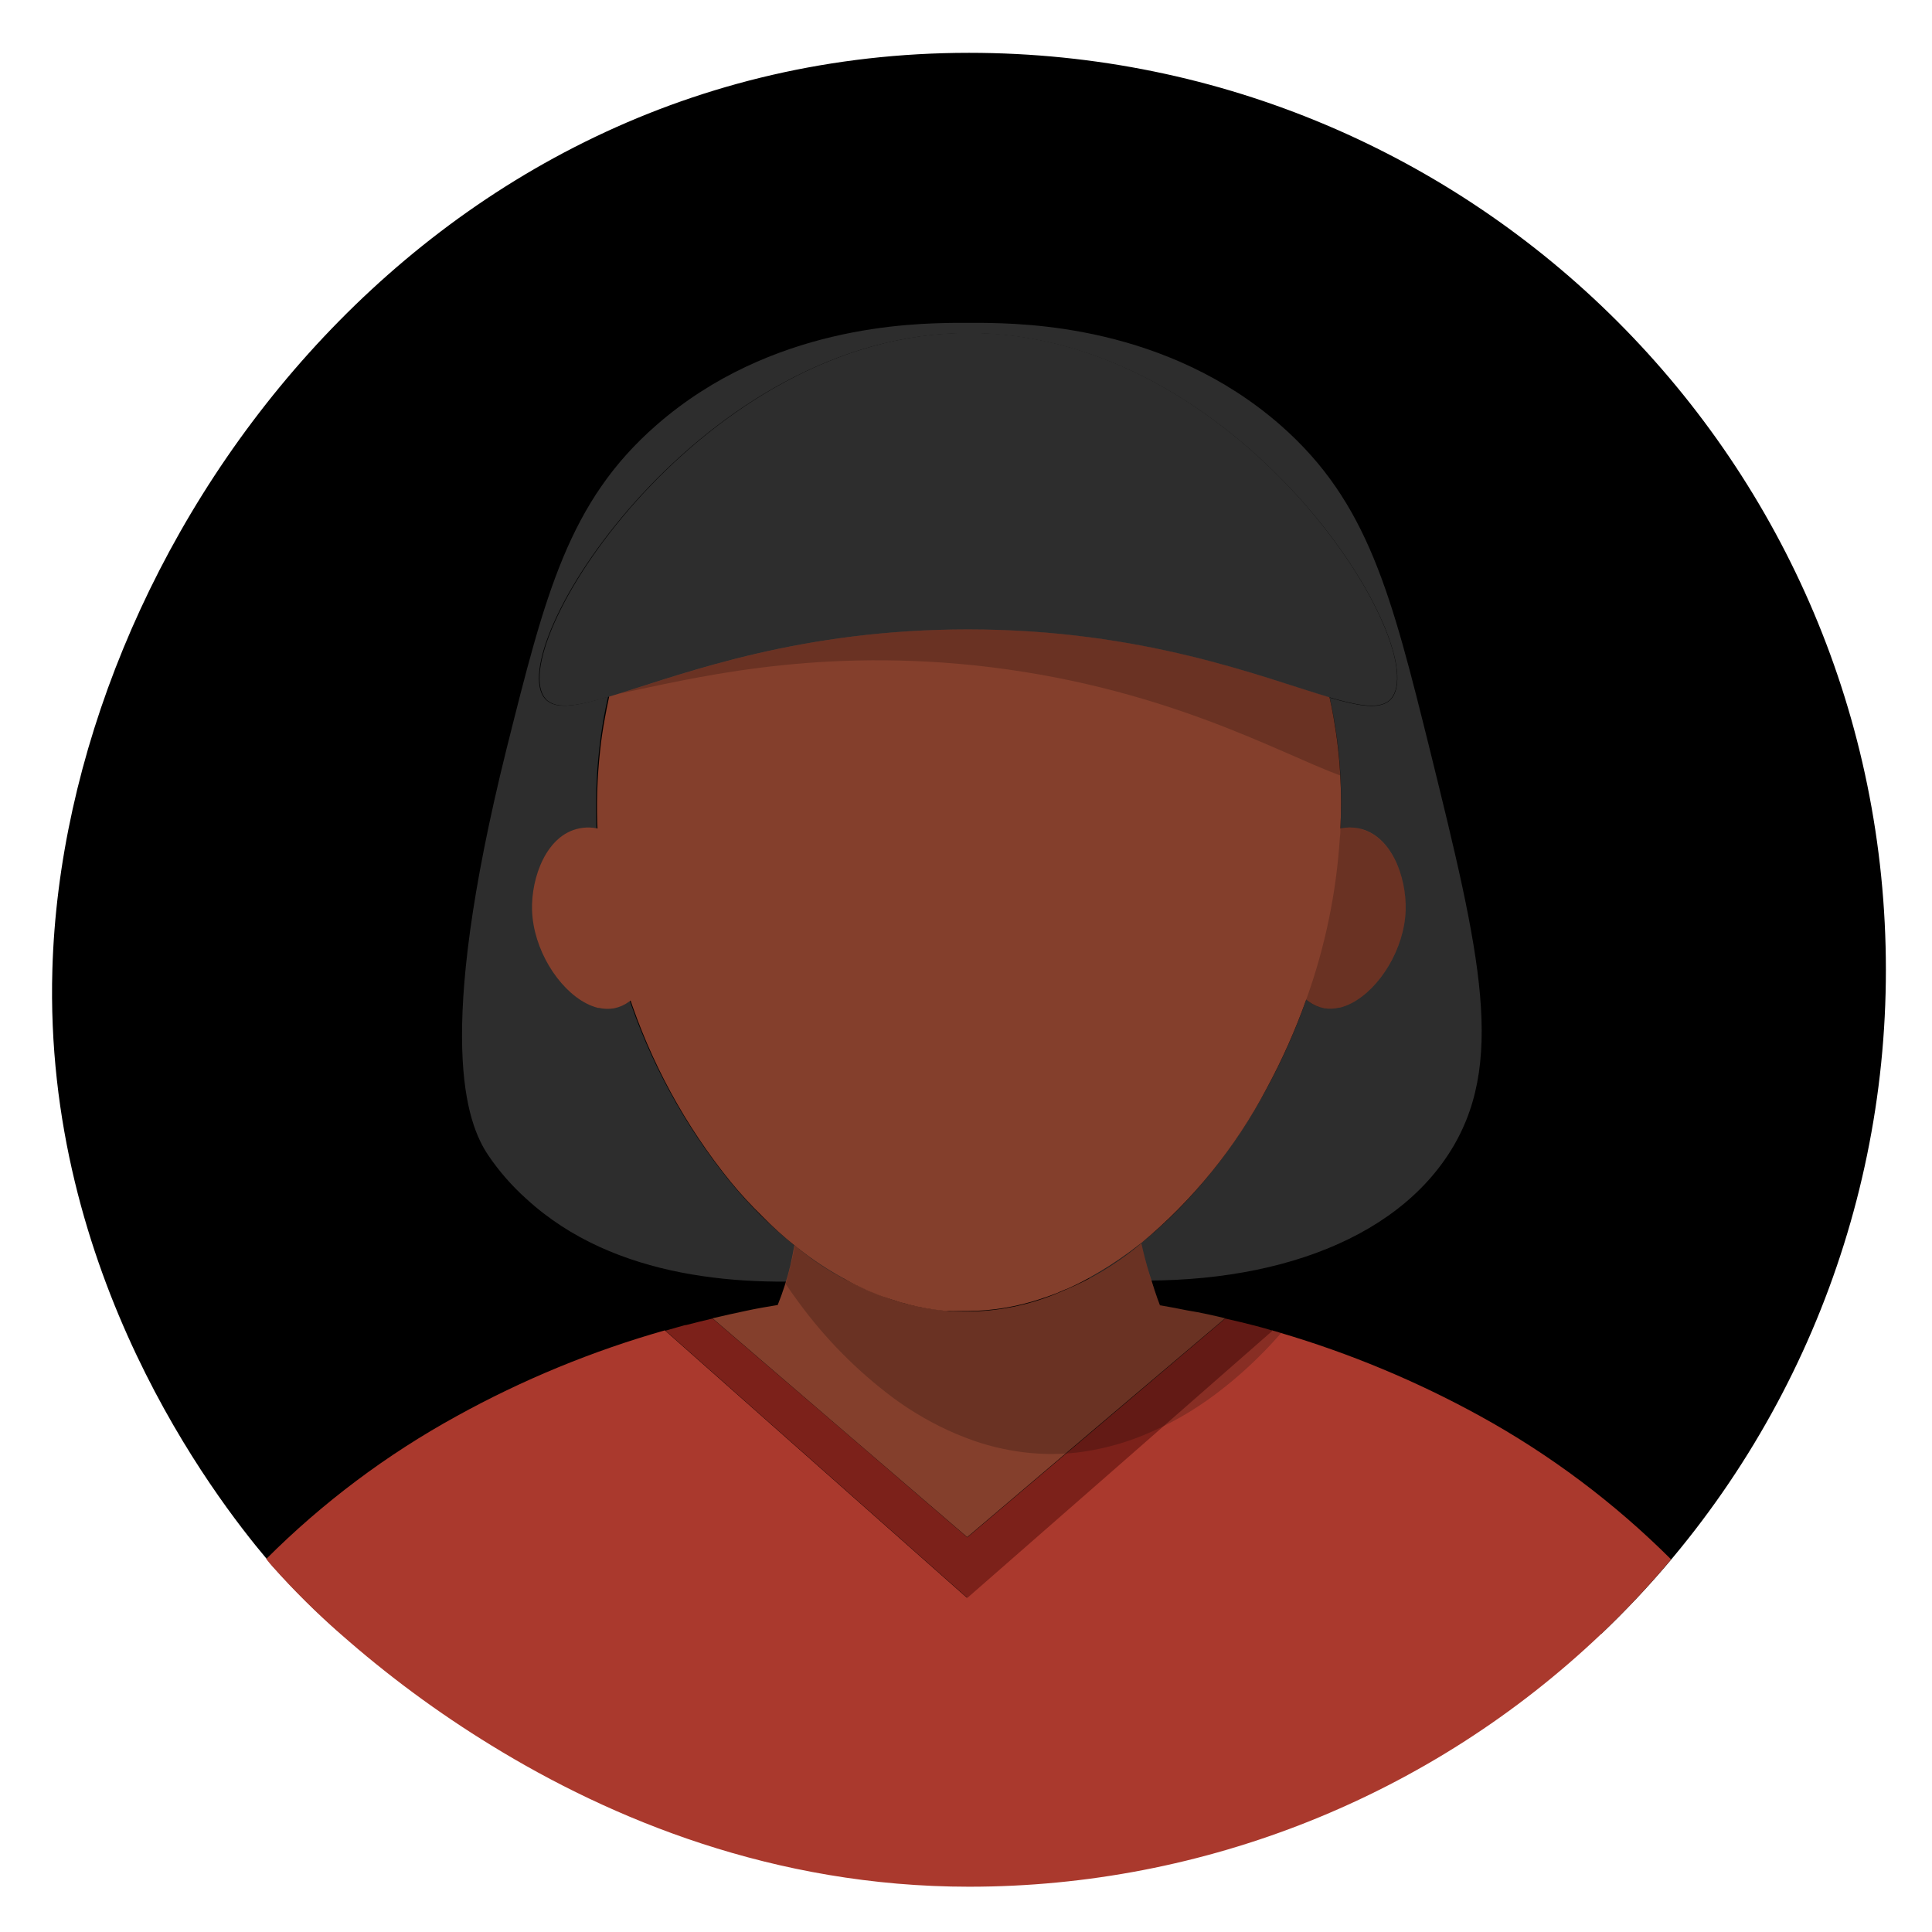
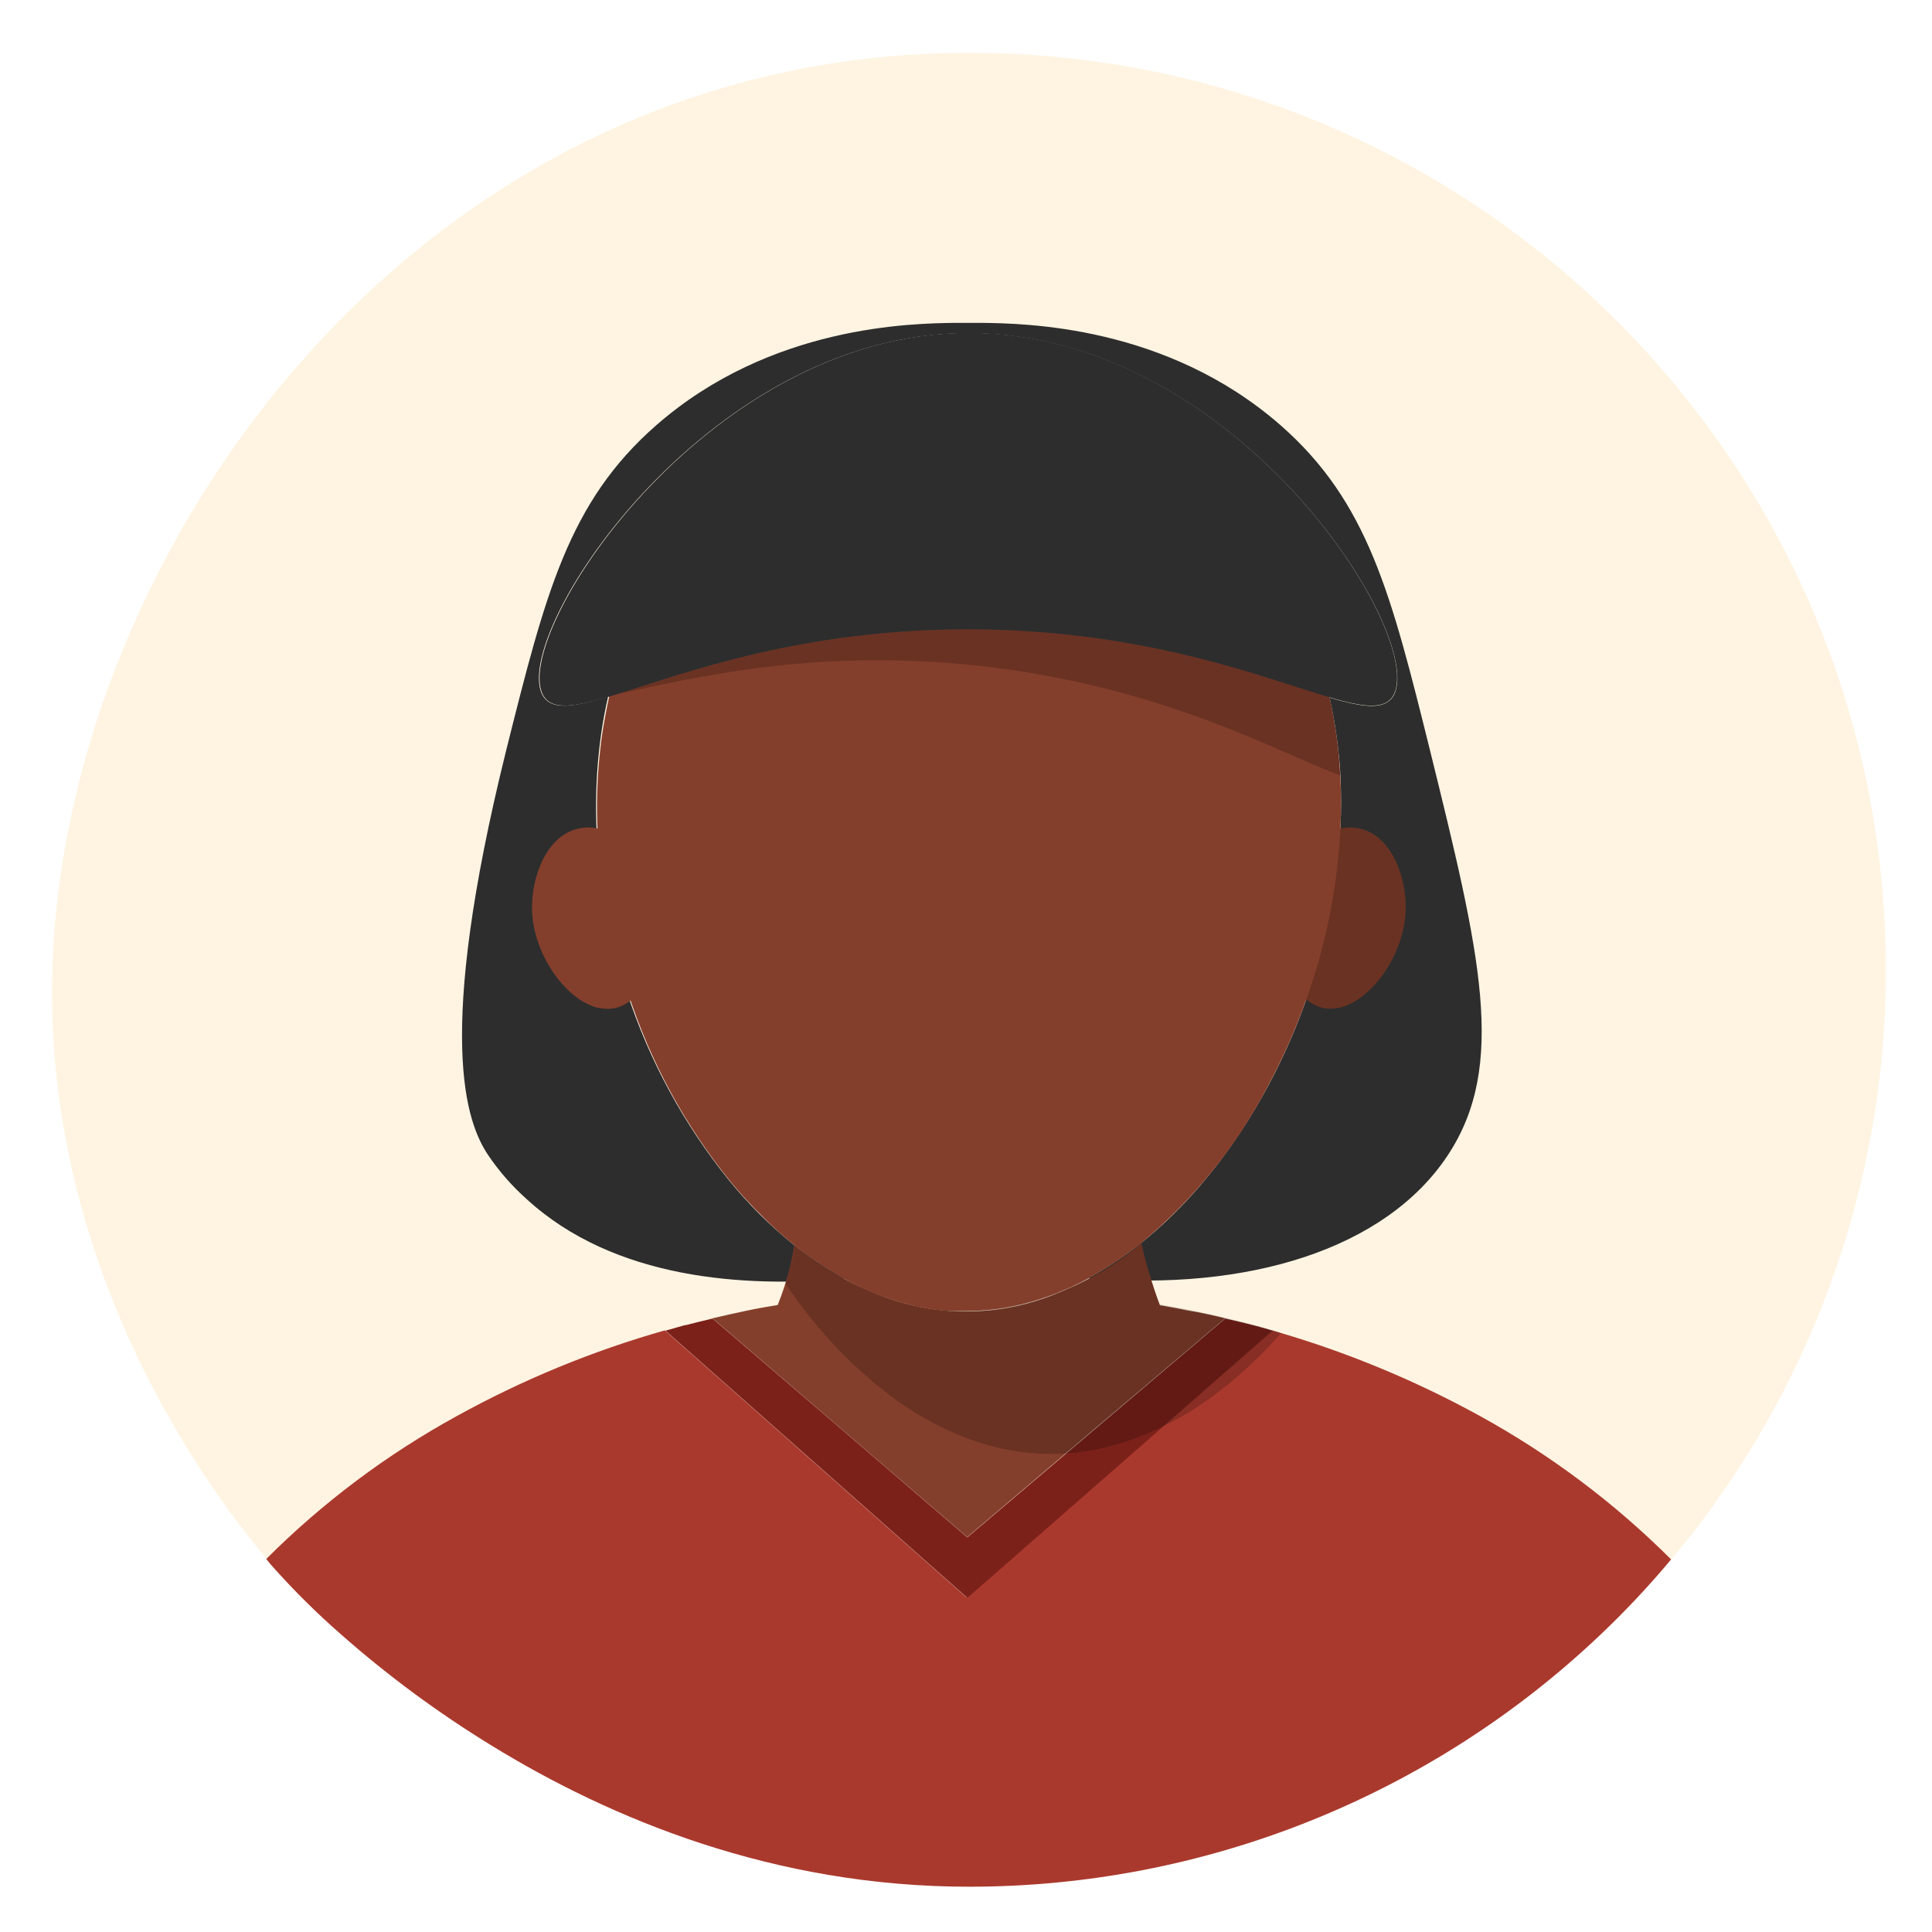
<svg xmlns="http://www.w3.org/2000/svg" width="800px" height="800px" viewBox="0 0 256 256" data-name="Layer 1" id="Layer_1">
  <defs>
-     <style>.cls-1{fill:#red;}.cls-2{fill:#2d2d2d;}.cls-3{fill:#aa392d;}.cls-4{fill:#7c211a;}.cls-5{fill:#843f2c;}.cls-6,.cls-7{opacity:0.2;}.cls-7{fill:#020202;}</style>
+     <style>.cls-1{fill:#fff4e2;}.cls-2{fill:#2d2d2d;}.cls-3{fill:#aa392d;}.cls-4{fill:#7c211a;}.cls-5{fill:#843f2c;}.cls-6,.cls-7{opacity:0.2;}.cls-7{fill:#020202;}</style>
  </defs>
  <g data-name="Female 3" id="Female_3">
    <path class="cls-1" d="M249.89,128.5a121.38,121.38,0,0,1-37.71,88h-167a106.25,106.25,0,0,1-9-8.91l-.82-1c-7-8.31-29.6-37.79-28.42-78.11C8.52,72.64,55.48,7,128.4,7A121.49,121.49,0,0,1,249.89,128.5Z" id="Wallpaper" />
    <path class="cls-2" d="M191.85,153.06c-8.23,12.48-26.51,18.08-47.59,16.3a47.52,47.52,0,0,0,5.36-3.43c.55-.41,1.09-.82,1.62-1.25,9.39-7.54,17.19-19.11,21.82-32.16A79.18,79.18,0,0,0,177.55,111c0-.4,0-.81.06-1.22a68.09,68.09,0,0,0,0-7c-.05-1.15-.15-2.3-.28-3.45-.16-1.42-.37-2.84-.62-4.25-.16-.88-.33-1.75-.53-2.64,3.63,1.06,6.13,1.51,7.57.65a2.2,2.2,0,0,0,.8-.75c4.9-7.38-20.42-48.2-56.24-48.2C93.18,44.1,67.11,84.83,72,92.3c1.2,1.82,4,1.39,8.58,0-.21.91-.4,1.81-.56,2.7-.26,1.45-.47,2.9-.63,4.37a68.86,68.86,0,0,0-.33,10.85c.05,1,.11,2,.21,3.07a79.65,79.65,0,0,0,3.81,18.21,78.27,78.27,0,0,0,13.6,25,58.43,58.43,0,0,0,8.54,8.48c.59.47,1.2.93,1.79,1.36a44.66,44.66,0,0,0,4.91,3.1c-13.16,1.18-30.51.15-42.19-10.6a31.37,31.37,0,0,1-5.06-5.8c-2.84-4.26-7.1-15.36,2.42-53.69C72.25,78.77,75.3,66.51,87,56.31c15.12-13.2,33.81-13.46,39.67-13.53.48,0,1,0,1.58,0h.14c.57,0,1.1,0,1.58,0,5.86.07,24.55.33,39.67,13.53,11.66,10.2,14.71,22.46,19.83,43.06C196.14,126.39,199.72,141.14,191.85,153.06Z" id="Hairs" />
    <path class="cls-3" d="M221.43,206.63a118.16,118.16,0,0,1-9.25,9.87A121.47,121.47,0,0,1,128.4,250c-25.87,0-47.48-9-63.29-18.72a143.43,143.43,0,0,1-20-14.78,101.89,101.89,0,0,1-9-8.93c-.24-.26-.52-.59-.83-1a111.64,111.64,0,0,1,25.22-18.92,131.12,131.12,0,0,1,27.6-11.37q20,17.72,40,35.41,20.2-17.72,40.44-35.41c.28.09.57.15.85.24a1.31,1.31,0,0,0,.28.09,132.81,132.81,0,0,1,26.4,11A112.82,112.82,0,0,1,221.43,206.63Z" id="Sweater" />
    <path class="cls-4" d="M168.62,176.32q-20.2,17.72-40.44,35.41-20-17.72-40-35.41l1.61-.46,1-.28s.07,0,.11,0c1-.26,2.19-.56,3.52-.87q16.86,14.46,33.75,29,17.09-14.5,34.18-29C165.32,175.38,167.66,176,168.62,176.32Z" id="Neckband" />
    <path class="cls-5" d="M162.34,174.68q-17.09,14.46-34.18,29-16.86-14.5-33.75-29c1.45-.35,3-.68,4.49-1s2.8-.54,4.15-.76a38.29,38.29,0,0,0,1.66-5.16c.22-1,.4-1.88.55-2.76a36.61,36.61,0,0,0,8.79,5.53c.5.22,1.07.49,1.75.77a31.33,31.33,0,0,0,24.45,0c.9-.37,1.66-.72,2.3-1a39,39,0,0,0,8.68-5.55c.29,1.29.63,2.64,1.07,4.06s.9,2.87,1.4,4.16a.15.15,0,0,1,.09,0c1.27.22,2.45.44,3.5.66h0C159.06,173.91,160.72,174.29,162.34,174.68Z" id="Neck" />
    <path class="cls-6" d="M169.75,176.65c-.83.94-1.68,1.86-2.55,2.73a55.76,55.76,0,0,1-6.26,5.45,43.06,43.06,0,0,1-9.47,5.36,34.11,34.11,0,0,1-6.58,1.94,29.76,29.76,0,0,1-6,.53,31.86,31.86,0,0,1-11.57-2.41l-.65-.26a41.41,41.41,0,0,1-8.27-4.73,60,60,0,0,1-12.64-12.79c-.57-.76-1.12-1.55-1.66-2.36.11-.35.22-.7.3-1.07a35.2,35.2,0,0,0,.9-4c.59.48,1.2.94,1.79,1.38a42.9,42.9,0,0,0,4.9,3.08.66.66,0,0,0,.2.11l.52.29.64.32.74.35.44.2.37.18.46.19.44.18.22.09c.17.08.35.15.52.21s.46.16.68.24c0,0,0,0,0,0l.72.24.18.06.5.16.77.24a2.21,2.21,0,0,1,.35.08l.7.2a29.73,29.73,0,0,0,4.52.79,3.73,3.73,0,0,0,.48,0,1.62,1.62,0,0,0,.31,0,4.58,4.58,0,0,0,.63.05l.55,0h1.18a31.41,31.41,0,0,0,9.71-1.6l0,0a3.19,3.19,0,0,0,.37-.13c.65-.2,1.29-.46,1.94-.7l.18-.09.83-.35.22-.08c1-.44,1.92-.9,2.86-1.42a47.85,47.85,0,0,0,5.38-3.44l1.6-1.22c.31,1.35.68,2.8,1.14,4.33.41,1.38.87,2.67,1.33,3.87l1.1.2,1.09.19,1.07.2.81.17.52.11c1.36.29,2.72.57,4.05.9,2.12.5,4.2,1,6.28,1.64Z" id="NeckShadow" />
    <path class="cls-5" d="M186.26,120.58c-.16,5.17-3.46,10.41-7.16,12.34a7.55,7.55,0,0,1-1.57.6l-.11,0a5,5,0,0,1-2,.07,5.13,5.13,0,0,1-2-.88l-.28-.21a7.26,7.26,0,0,1-1.12-1.1c-2.66-3.22-3.75-9.25-2-14.06a14.58,14.58,0,0,1,3.22-5,9,9,0,0,1,4.41-2.58,5.86,5.86,0,0,1,2.36,0C184.37,110.61,186.39,116.25,186.26,120.58Z" id="RightEar" />
    <path class="cls-6" d="M186.27,120.57c-.18,5.19-3.48,10.41-7.18,12.36a8.1,8.1,0,0,1-1.55.59l-.13,0a4.85,4.85,0,0,1-4.07-.81c-.09-.06-.17-.13-.28-.22a6.76,6.76,0,0,1-1.12-1.09c-2.67-3.21-3.76-9.25-2-14.06a14.68,14.68,0,0,1,3.22-5,10,10,0,0,1,3.13-2.19,7.12,7.12,0,0,1,1.29-.39,5.52,5.52,0,0,1,2.36,0,2.21,2.21,0,0,1,.35.08C184.47,110.91,186.4,116.37,186.27,120.57Z" id="RightEarShadow" />
    <path class="cls-5" d="M84.75,131.42a7.17,7.17,0,0,1-1.4,1.31,5.09,5.09,0,0,1-2,.88,5.21,5.21,0,0,1-2-.06l-.12,0a7.27,7.27,0,0,1-1.57-.61c-3.69-1.92-7-7.16-7.16-12.33-.13-4.33,1.9-10,6.29-10.85,2.5-.5,4.89.71,6.77,2.6a14.3,14.3,0,0,1,3.22,5C88.51,122.17,87.42,128.2,84.75,131.42Z" id="LeftEar" />
    <path class="cls-5" d="M177.61,109.75c0,.39,0,.81-.07,1.22a78,78,0,0,1-4.48,21.54,84.19,84.19,0,0,1-5.23,11.73,67.66,67.66,0,0,1-16.58,20.45l0,0-1.6,1.22a47.85,47.85,0,0,1-5.38,3.44c-.94.52-1.9,1-2.86,1.42l-.22.08-.83.35-.18.09c-.65.24-1.29.5-1.94.7a3.19,3.19,0,0,1-.37.13l0,0a31.41,31.41,0,0,1-9.71,1.6h-1.18l-.55,0a4.58,4.58,0,0,1-.63-.05,1.62,1.62,0,0,1-.31,0,3.73,3.73,0,0,1-.48,0,29.73,29.73,0,0,1-4.52-.79l-.7-.2a2.21,2.21,0,0,0-.35-.08l-.77-.24-.5-.16-.18-.06-.72-.24s0,0,0,0c-.22-.08-.46-.15-.68-.24s-.35-.13-.52-.21l-.22-.09-.44-.18-.46-.19-.37-.18-.44-.2-.74-.35-.64-.32-.52-.29a.66.66,0,0,1-.2-.11,42.9,42.9,0,0,1-4.9-3.08c-.59-.44-1.2-.9-1.79-1.38a46.89,46.89,0,0,1-4.42-4,55.49,55.49,0,0,1-4.13-4.5v0a77.82,77.82,0,0,1-13.58-25,79.38,79.38,0,0,1-3.83-18.2c-.09-1-.15-2-.2-3.08a67.72,67.72,0,0,1,.33-10.85c.15-1.46.37-2.91.64-4.35.15-.9.35-1.79.54-2.71,0,0,0-.11,0-.15.19-.81.41-1.64.63-2.45a73.19,73.19,0,0,1,4.64-12.56,66.63,66.63,0,0,1,15-20.62c1-.87,2-1.71,3-2.49,7-5.41,15.13-8.82,24.36-8.84,12.14-.06,22.57,5.77,30.67,14.33A62.1,62.1,0,0,1,164,65.64a72.35,72.35,0,0,1,8.62,15.44c.56,1.37,1.07,2.75,1.55,4.15a72,72,0,0,1,2,7.17c.2.88.37,1.75.53,2.65.24,1.4.46,2.82.61,4.24.13,1.16.22,2.3.28,3.46A65.36,65.36,0,0,1,177.61,109.75Z" id="Head" />
    <path class="cls-7" d="M177.58,102.75c-8.22-3-23.68-12-48.66-14.61C107.05,85.91,91.33,90,82,91.92c9.14-2.84,24.36-8.53,46.32-8.53,23.27,0,38.95,6.37,47.89,9,.2.88.37,1.75.53,2.65.24,1.4.46,2.82.61,4.24C177.43,100.45,177.52,101.59,177.58,102.75Z" id="HairsShadow" />
    <path class="cls-2" d="M184.52,92.3a2.21,2.21,0,0,1-.79.76c-1.44.85-4,.39-7.57-.66-8.94-2.64-24.62-9-47.89-9-22,0-37.18,5.69-46.32,8.53,0,0,0,0,0,0-.46.15-.87.26-1.29.39-4.55,1.36-7.37,1.77-8.57,0-4.92-7.46,21.15-48.21,56.23-48.21C164.09,44.09,189.42,84.93,184.52,92.3Z" data-name="Hairs" id="Hairs-2" />
  </g>
</svg>
